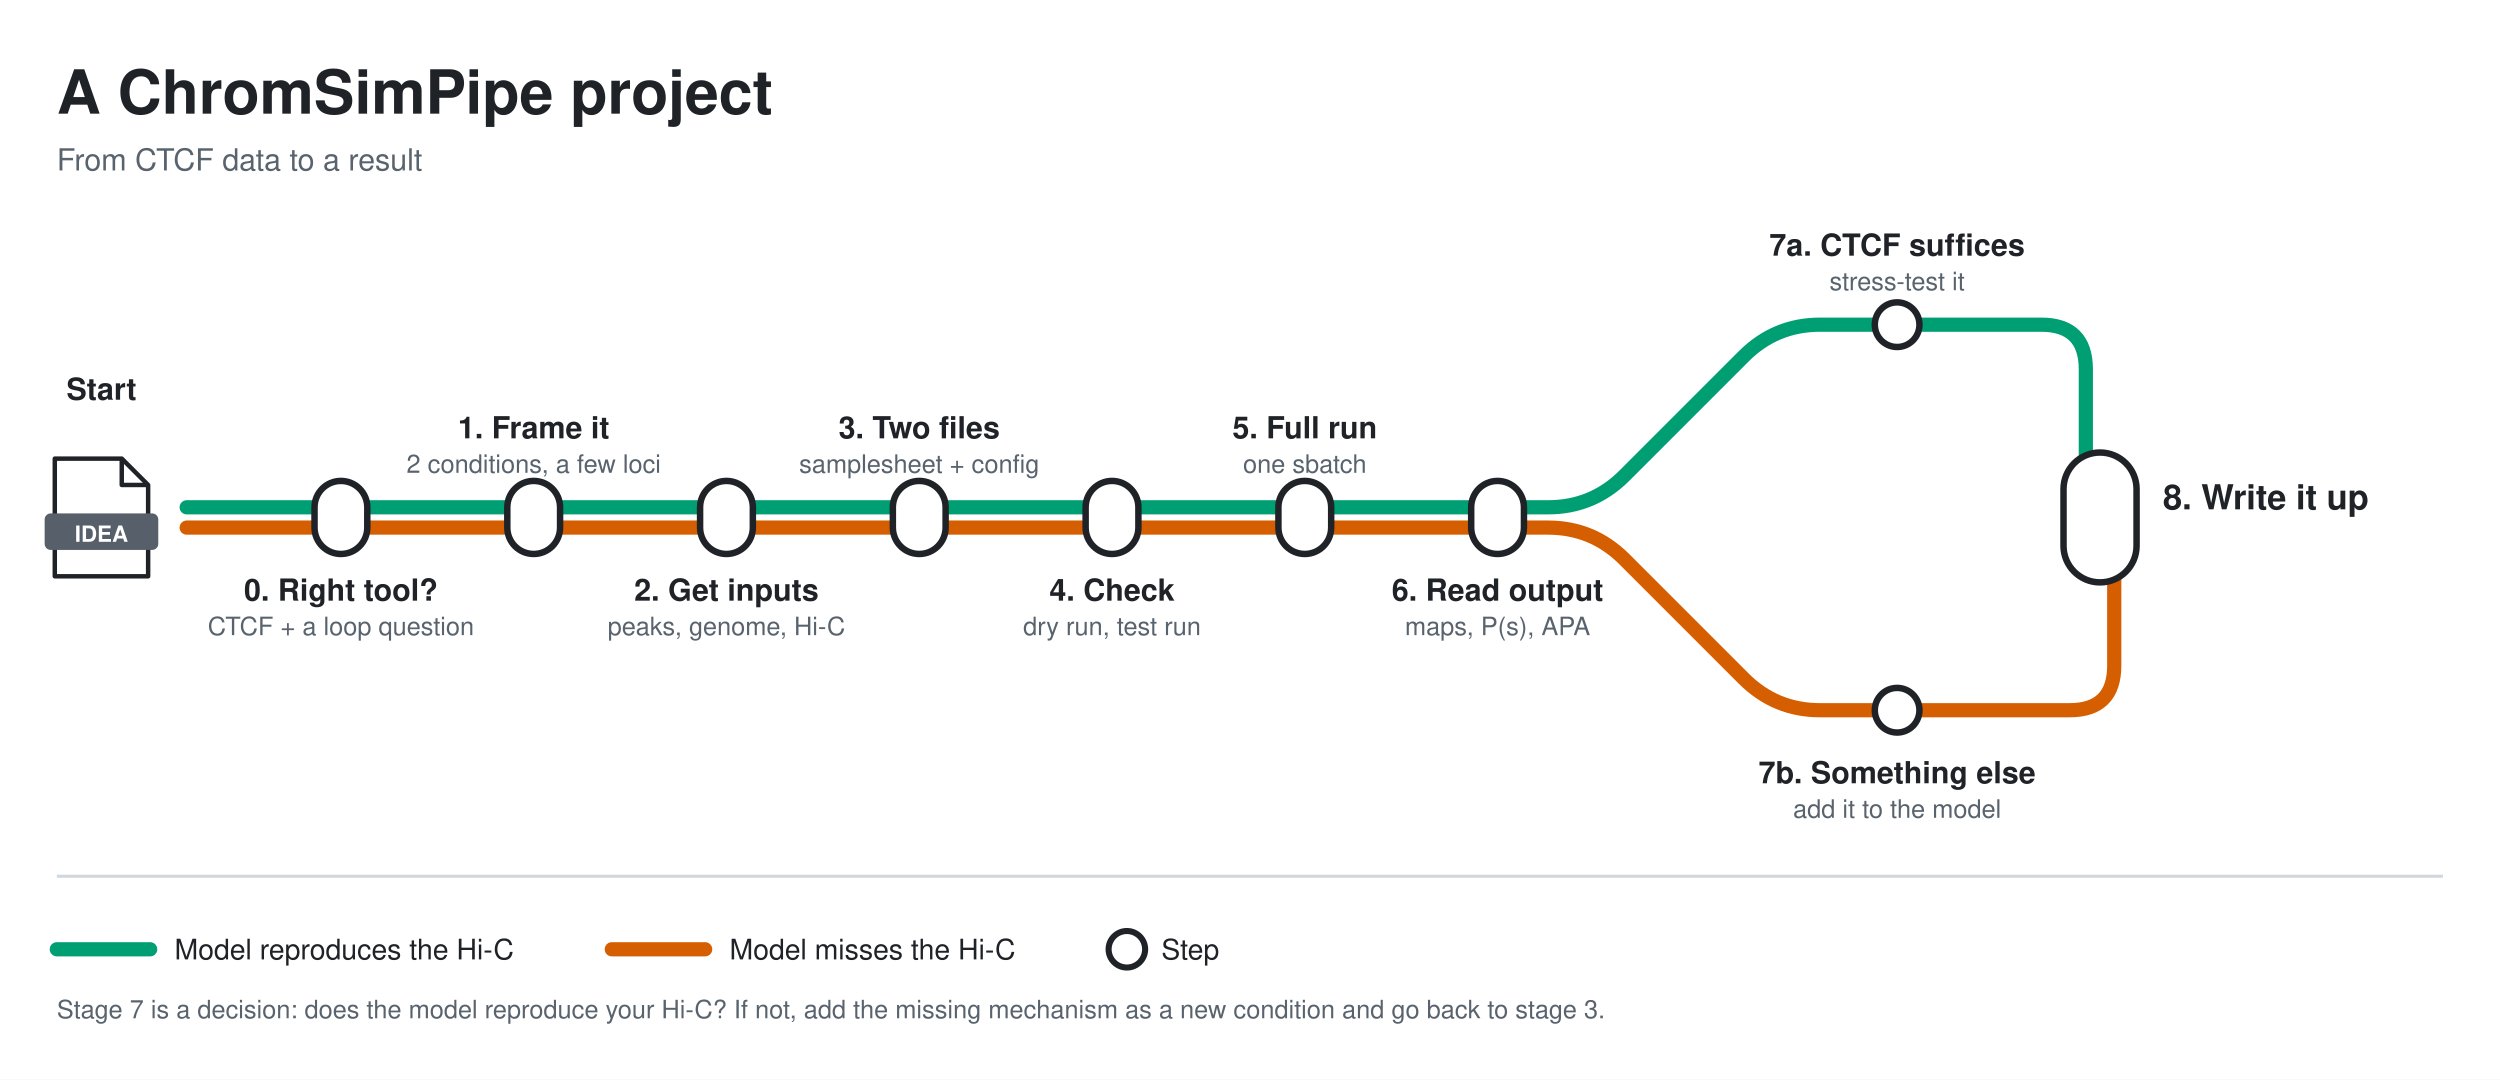
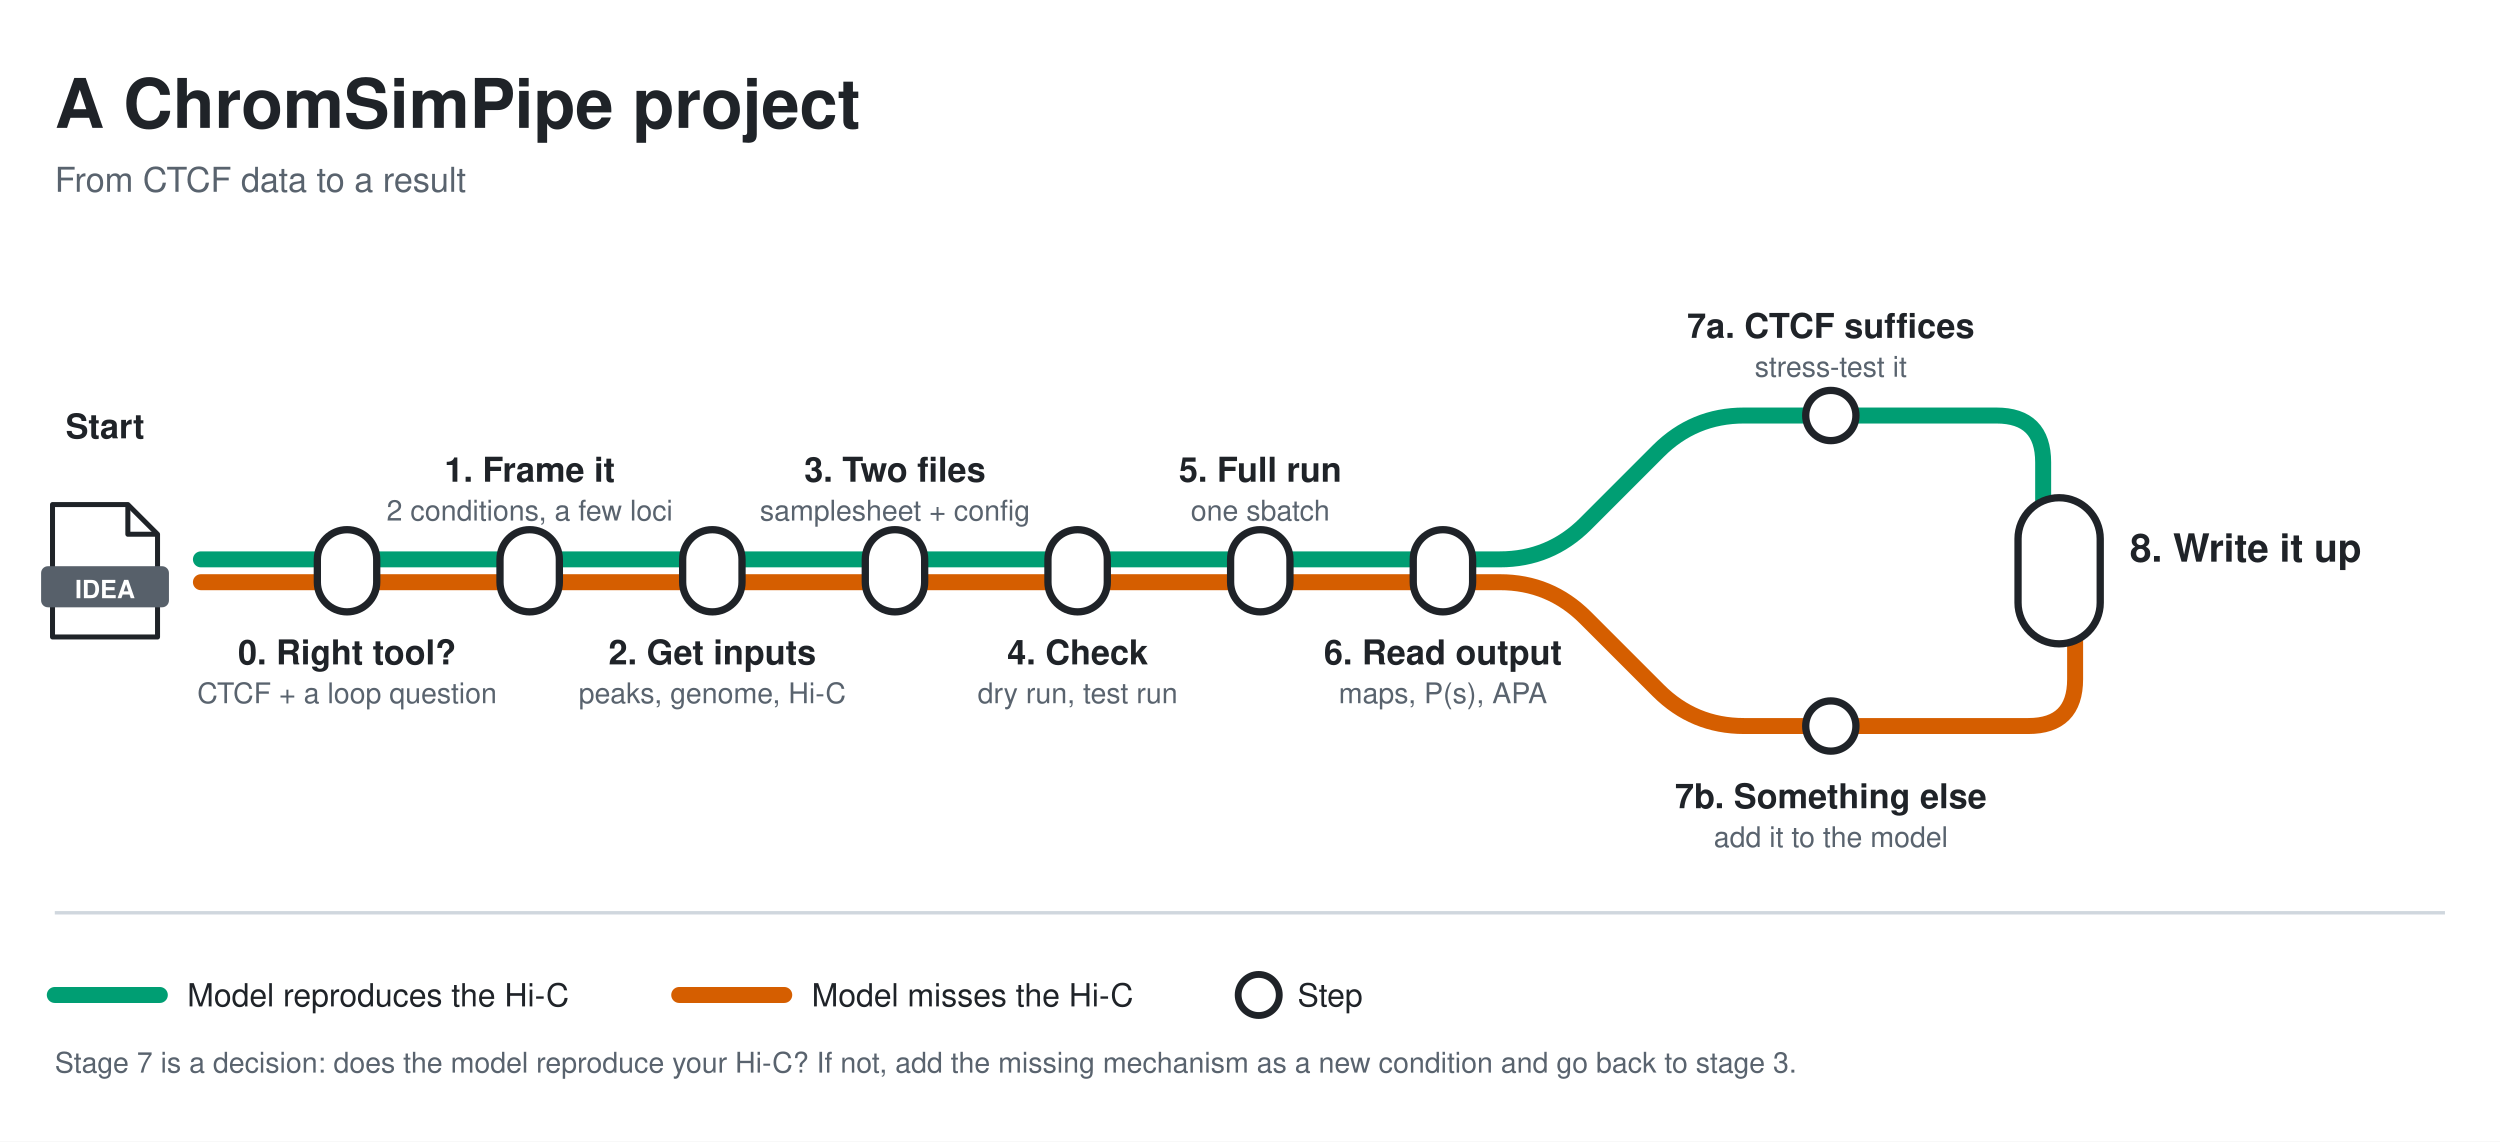
- <svg xmlns="http://www.w3.org/2000/svg" viewBox="0 0 1232 532" width="1232" height="532">
-   <rect width="1232" height="532" fill="#ffffff" />
-   <text x="28.0" y="56.0" font-family="'Helvetica Neue', Helvetica, Arial, sans-serif" font-size="30" font-weight="700" fill="#1f2328" text-anchor="start">A ChromSimPipe project</text>
-   <text x="28.0" y="84.0" font-family="'Helvetica Neue', Helvetica, Arial, sans-serif" font-size="15" font-weight="400" fill="#59636e" text-anchor="start">From CTCF data to a result</text>
-   <path d="M92.0,260.0 L762.9,260.0 Q784.9,260.0 800.5,275.6 L859.3,334.4 Q874.9,350.0 896.9,350.0 L1019.9,350.0 Q1041.9,350.0 1041.9,328.0 L1041.9,282.0" fill="none" stroke="#D55E00" stroke-width="7" stroke-linecap="round" stroke-linejoin="round" />
-   <path d="M92.0,250.0 L762.9,250.0 Q784.9,250.0 800.5,234.4 L859.3,175.6 Q874.9,160.0 896.9,160.0 L1005.9,160.0 Q1027.9,160.0 1027.9,182.0 L1027.9,228.0" fill="none" stroke="#009E73" stroke-width="7" stroke-linecap="round" stroke-linejoin="round" />
-   <rect x="155.0" y="237.0" width="26" height="36.0" rx="13.0" fill="#ffffff" stroke="#1f2328" stroke-width="3.2" />
-   <text x="168.0" y="296.0" font-family="'Helvetica Neue', Helvetica, Arial, sans-serif" font-size="15" font-weight="700" fill="#1f2328" text-anchor="middle">0. Right tool?</text>
-   <text x="168.0" y="313.0" font-family="'Helvetica Neue', Helvetica, Arial, sans-serif" font-size="12.5" font-weight="400" fill="#59636e" text-anchor="middle">CTCF + a loop question</text>
-   <rect x="250.0" y="237.0" width="26" height="36.0" rx="13.0" fill="#ffffff" stroke="#1f2328" stroke-width="3.2" />
-   <text x="263.0" y="216.0" font-family="'Helvetica Neue', Helvetica, Arial, sans-serif" font-size="15" font-weight="700" fill="#1f2328" text-anchor="middle">1. Frame it</text>
-   <text x="263.0" y="233.0" font-family="'Helvetica Neue', Helvetica, Arial, sans-serif" font-size="12.5" font-weight="400" fill="#59636e" text-anchor="middle">2 conditions, a few loci</text>
-   <rect x="345.0" y="237.0" width="26" height="36.0" rx="13.0" fill="#ffffff" stroke="#1f2328" stroke-width="3.2" />
-   <text x="358.0" y="296.0" font-family="'Helvetica Neue', Helvetica, Arial, sans-serif" font-size="15" font-weight="700" fill="#1f2328" text-anchor="middle">2. Get inputs</text>
-   <text x="358.0" y="313.0" font-family="'Helvetica Neue', Helvetica, Arial, sans-serif" font-size="12.5" font-weight="400" fill="#59636e" text-anchor="middle">peaks, genome, Hi-C</text>
-   <rect x="440.0" y="237.0" width="26" height="36.0" rx="13.0" fill="#ffffff" stroke="#1f2328" stroke-width="3.2" />
-   <text x="453.0" y="216.0" font-family="'Helvetica Neue', Helvetica, Arial, sans-serif" font-size="15" font-weight="700" fill="#1f2328" text-anchor="middle">3. Two files</text>
-   <text x="453.0" y="233.0" font-family="'Helvetica Neue', Helvetica, Arial, sans-serif" font-size="12.5" font-weight="400" fill="#59636e" text-anchor="middle">samplesheet + config</text>
-   <rect x="535.0" y="237.0" width="26" height="36.0" rx="13.0" fill="#ffffff" stroke="#1f2328" stroke-width="3.2" />
-   <text x="548.0" y="296.0" font-family="'Helvetica Neue', Helvetica, Arial, sans-serif" font-size="15" font-weight="700" fill="#1f2328" text-anchor="middle">4. Check</text>
-   <text x="548.0" y="313.0" font-family="'Helvetica Neue', Helvetica, Arial, sans-serif" font-size="12.5" font-weight="400" fill="#59636e" text-anchor="middle">dry run, test run</text>
-   <rect x="630.0" y="237.0" width="26" height="36.0" rx="13.0" fill="#ffffff" stroke="#1f2328" stroke-width="3.2" />
-   <text x="643.0" y="216.0" font-family="'Helvetica Neue', Helvetica, Arial, sans-serif" font-size="15" font-weight="700" fill="#1f2328" text-anchor="middle">5. Full run</text>
-   <text x="643.0" y="233.0" font-family="'Helvetica Neue', Helvetica, Arial, sans-serif" font-size="12.5" font-weight="400" fill="#59636e" text-anchor="middle">one sbatch</text>
-   <rect x="725.0" y="237.0" width="26" height="36.0" rx="13.0" fill="#ffffff" stroke="#1f2328" stroke-width="3.2" />
-   <text x="738.0" y="296.0" font-family="'Helvetica Neue', Helvetica, Arial, sans-serif" font-size="15" font-weight="700" fill="#1f2328" text-anchor="middle">6. Read output</text>
-   <text x="738.0" y="313.0" font-family="'Helvetica Neue', Helvetica, Arial, sans-serif" font-size="12.5" font-weight="400" fill="#59636e" text-anchor="middle">maps, P(s), APA</text>
-   <circle cx="934.9" cy="160.0" r="11" fill="#ffffff" stroke="#1f2328" stroke-width="3.2" />
-   <text x="934.9" y="126.0" font-family="'Helvetica Neue', Helvetica, Arial, sans-serif" font-size="15" font-weight="700" fill="#1f2328" text-anchor="middle">7a. CTCF suffices</text>
-   <text x="934.9" y="143.0" font-family="'Helvetica Neue', Helvetica, Arial, sans-serif" font-size="12.5" font-weight="400" fill="#59636e" text-anchor="middle">stress-test it</text>
-   <circle cx="934.9" cy="350.0" r="11" fill="#ffffff" stroke="#1f2328" stroke-width="3.2" />
-   <text x="934.9" y="386.0" font-family="'Helvetica Neue', Helvetica, Arial, sans-serif" font-size="15" font-weight="700" fill="#1f2328" text-anchor="middle">7b. Something else</text>
-   <text x="934.9" y="403.0" font-family="'Helvetica Neue', Helvetica, Arial, sans-serif" font-size="12.5" font-weight="400" fill="#59636e" text-anchor="middle">add it to the model</text>
-   <rect x="1016.9" y="223.0" width="36" height="64.0" rx="18.0" fill="#ffffff" stroke="#1f2328" stroke-width="3.2" />
-   <text x="1065.9" y="251.0" font-family="'Helvetica Neue', Helvetica, Arial, sans-serif" font-size="17" font-weight="700" fill="#1f2328" text-anchor="start">8. Write it up</text>
-   <path d="M27.0,226.0 H60.0 L73.0,239.0 V284.0 H27.0 Z" fill="#ffffff" stroke="#1f2328" stroke-width="2.2" stroke-linejoin="round" />
-   <path d="M60.0,226.0 V239.0 H73.0" fill="none" stroke="#1f2328" stroke-width="2.2" stroke-linejoin="round" />
-   <rect x="22.0" y="253.0" width="56.0" height="18" rx="3" fill="#57606a" />
-   <text x="50.0" y="267.0" font-family="'Helvetica Neue', Helvetica, Arial, sans-serif" font-size="11" font-weight="700" fill="#ffffff" text-anchor="middle">IDEA</text>
-   <text x="50.0" y="197.0" font-family="'Helvetica Neue', Helvetica, Arial, sans-serif" font-size="15" font-weight="700" fill="#1f2328" text-anchor="middle">Start</text>
-   <line x1="28" y1="431.8" x2="1203.9" y2="431.8" stroke="#d0d7de" stroke-width="1.5" />
-   <line x1="28" y1="467.8" x2="74" y2="467.8" stroke="#009E73" stroke-width="7" stroke-linecap="round" />
-   <text x="86.0" y="472.8" font-family="'Helvetica Neue', Helvetica, Arial, sans-serif" font-size="14" font-weight="400" fill="#1f2328" text-anchor="start">Model reproduces the Hi-C</text>
-   <line x1="301.5" y1="467.8" x2="347.5" y2="467.8" stroke="#D55E00" stroke-width="7" stroke-linecap="round" />
-   <text x="359.5" y="472.8" font-family="'Helvetica Neue', Helvetica, Arial, sans-serif" font-size="14" font-weight="400" fill="#1f2328" text-anchor="start">Model misses the Hi-C</text>
-   <circle cx="555.32" cy="467.8" r="9" fill="#ffffff" stroke="#1f2328" stroke-width="3" />
-   <text x="572.3" y="472.8" font-family="'Helvetica Neue', Helvetica, Arial, sans-serif" font-size="14" font-weight="400" fill="#1f2328" text-anchor="start">Step</text>
-   <text x="28.0" y="501.8" font-family="'Helvetica Neue', Helvetica, Arial, sans-serif" font-size="12.5" font-weight="400" fill="#59636e" text-anchor="start">Stage 7 is a decision: does the model reproduce your Hi-C? If not, add the missing mechanism as a new condition and go back to stage 3.</text>
+ <svg xmlns="http://www.w3.org/2000/svg" viewBox="0 0 1095 500" width="1095" height="500">
+   <rect width="1095" height="500" fill="#ffffff" />
+   <text x="24.0" y="56.0" font-family="'Helvetica Neue', Helvetica, Arial, sans-serif" font-size="30" font-weight="700" fill="#1f2328" text-anchor="start">A ChromSimPipe project</text>
+   <text x="24.0" y="84.0" font-family="'Helvetica Neue', Helvetica, Arial, sans-serif" font-size="15" font-weight="400" fill="#59636e" text-anchor="start">From CTCF data to a result</text>
+   <path d="M88.0,255.0 L656.9,255.0 Q678.9,255.0 694.5,270.6 L726.3,302.4 Q741.9,318.0 763.9,318.0 L888.4,318.0 Q908.9,318.0 908.9,297.5 L908.9,277.0" fill="none" stroke="#D55E00" stroke-width="7" stroke-linecap="round" stroke-linejoin="round" />
+   <path d="M88.0,245.0 L656.9,245.0 Q678.9,245.0 694.5,229.4 L726.3,197.6 Q741.9,182.0 763.9,182.0 L874.4,182.0 Q894.9,182.0 894.9,202.5 L894.9,223.0" fill="none" stroke="#009E73" stroke-width="7" stroke-linecap="round" stroke-linejoin="round" />
+   <rect x="139.0" y="232.0" width="26" height="36.0" rx="13.0" fill="#ffffff" stroke="#1f2328" stroke-width="3.2" />
+   <text x="152.0" y="291.0" font-family="'Helvetica Neue', Helvetica, Arial, sans-serif" font-size="15" font-weight="700" fill="#1f2328" text-anchor="middle">0. Right tool?</text>
+   <text x="152.0" y="308.0" font-family="'Helvetica Neue', Helvetica, Arial, sans-serif" font-size="12.5" font-weight="400" fill="#59636e" text-anchor="middle">CTCF + a loop question</text>
+   <rect x="219.0" y="232.0" width="26" height="36.0" rx="13.0" fill="#ffffff" stroke="#1f2328" stroke-width="3.2" />
+   <text x="232.0" y="211.0" font-family="'Helvetica Neue', Helvetica, Arial, sans-serif" font-size="15" font-weight="700" fill="#1f2328" text-anchor="middle">1. Frame it</text>
+   <text x="232.0" y="228.0" font-family="'Helvetica Neue', Helvetica, Arial, sans-serif" font-size="12.5" font-weight="400" fill="#59636e" text-anchor="middle">2 conditions, a few loci</text>
+   <rect x="299.0" y="232.0" width="26" height="36.0" rx="13.0" fill="#ffffff" stroke="#1f2328" stroke-width="3.2" />
+   <text x="312.0" y="291.0" font-family="'Helvetica Neue', Helvetica, Arial, sans-serif" font-size="15" font-weight="700" fill="#1f2328" text-anchor="middle">2. Get inputs</text>
+   <text x="312.0" y="308.0" font-family="'Helvetica Neue', Helvetica, Arial, sans-serif" font-size="12.5" font-weight="400" fill="#59636e" text-anchor="middle">peaks, genome, Hi-C</text>
+   <rect x="379.0" y="232.0" width="26" height="36.0" rx="13.0" fill="#ffffff" stroke="#1f2328" stroke-width="3.2" />
+   <text x="392.0" y="211.0" font-family="'Helvetica Neue', Helvetica, Arial, sans-serif" font-size="15" font-weight="700" fill="#1f2328" text-anchor="middle">3. Two files</text>
+   <text x="392.0" y="228.0" font-family="'Helvetica Neue', Helvetica, Arial, sans-serif" font-size="12.5" font-weight="400" fill="#59636e" text-anchor="middle">samplesheet + config</text>
+   <rect x="459.0" y="232.0" width="26" height="36.0" rx="13.0" fill="#ffffff" stroke="#1f2328" stroke-width="3.2" />
+   <text x="472.0" y="291.0" font-family="'Helvetica Neue', Helvetica, Arial, sans-serif" font-size="15" font-weight="700" fill="#1f2328" text-anchor="middle">4. Check</text>
+   <text x="472.0" y="308.0" font-family="'Helvetica Neue', Helvetica, Arial, sans-serif" font-size="12.5" font-weight="400" fill="#59636e" text-anchor="middle">dry run, test run</text>
+   <rect x="539.0" y="232.0" width="26" height="36.0" rx="13.0" fill="#ffffff" stroke="#1f2328" stroke-width="3.2" />
+   <text x="552.0" y="211.0" font-family="'Helvetica Neue', Helvetica, Arial, sans-serif" font-size="15" font-weight="700" fill="#1f2328" text-anchor="middle">5. Full run</text>
+   <text x="552.0" y="228.0" font-family="'Helvetica Neue', Helvetica, Arial, sans-serif" font-size="12.5" font-weight="400" fill="#59636e" text-anchor="middle">one sbatch</text>
+   <rect x="619.0" y="232.0" width="26" height="36.0" rx="13.0" fill="#ffffff" stroke="#1f2328" stroke-width="3.2" />
+   <text x="632.0" y="291.0" font-family="'Helvetica Neue', Helvetica, Arial, sans-serif" font-size="15" font-weight="700" fill="#1f2328" text-anchor="middle">6. Read output</text>
+   <text x="632.0" y="308.0" font-family="'Helvetica Neue', Helvetica, Arial, sans-serif" font-size="12.5" font-weight="400" fill="#59636e" text-anchor="middle">maps, P(s), APA</text>
+   <circle cx="801.9" cy="182.0" r="11" fill="#ffffff" stroke="#1f2328" stroke-width="3.2" />
+   <text x="801.9" y="148.0" font-family="'Helvetica Neue', Helvetica, Arial, sans-serif" font-size="15" font-weight="700" fill="#1f2328" text-anchor="middle">7a. CTCF suffices</text>
+   <text x="801.9" y="165.0" font-family="'Helvetica Neue', Helvetica, Arial, sans-serif" font-size="12.5" font-weight="400" fill="#59636e" text-anchor="middle">stress-test it</text>
+   <circle cx="801.9" cy="318.0" r="11" fill="#ffffff" stroke="#1f2328" stroke-width="3.2" />
+   <text x="801.9" y="354.0" font-family="'Helvetica Neue', Helvetica, Arial, sans-serif" font-size="15" font-weight="700" fill="#1f2328" text-anchor="middle">7b. Something else</text>
+   <text x="801.9" y="371.0" font-family="'Helvetica Neue', Helvetica, Arial, sans-serif" font-size="12.5" font-weight="400" fill="#59636e" text-anchor="middle">add it to the model</text>
+   <rect x="883.9" y="218.0" width="36" height="64.0" rx="18.0" fill="#ffffff" stroke="#1f2328" stroke-width="3.2" />
+   <text x="932.9" y="246.0" font-family="'Helvetica Neue', Helvetica, Arial, sans-serif" font-size="17" font-weight="700" fill="#1f2328" text-anchor="start">8. Write it up</text>
+   <path d="M23.0,221.0 H56.0 L69.0,234.0 V279.0 H23.0 Z" fill="#ffffff" stroke="#1f2328" stroke-width="2.2" stroke-linejoin="round" />
+   <path d="M56.0,221.0 V234.0 H69.0" fill="none" stroke="#1f2328" stroke-width="2.2" stroke-linejoin="round" />
+   <rect x="18.0" y="248.0" width="56.0" height="18" rx="3" fill="#57606a" />
+   <text x="46.0" y="262.0" font-family="'Helvetica Neue', Helvetica, Arial, sans-serif" font-size="11" font-weight="700" fill="#ffffff" text-anchor="middle">IDEA</text>
+   <text x="46.0" y="192.0" font-family="'Helvetica Neue', Helvetica, Arial, sans-serif" font-size="15" font-weight="700" fill="#1f2328" text-anchor="middle">Start</text>
+   <line x1="24" y1="399.8" x2="1070.9" y2="399.8" stroke="#d0d7de" stroke-width="1.5" />
+   <line x1="24" y1="435.8" x2="70" y2="435.8" stroke="#009E73" stroke-width="7" stroke-linecap="round" />
+   <text x="82.0" y="440.8" font-family="'Helvetica Neue', Helvetica, Arial, sans-serif" font-size="14" font-weight="400" fill="#1f2328" text-anchor="start">Model reproduces the Hi-C</text>
+   <line x1="297.5" y1="435.8" x2="343.5" y2="435.8" stroke="#D55E00" stroke-width="7" stroke-linecap="round" />
+   <text x="355.5" y="440.8" font-family="'Helvetica Neue', Helvetica, Arial, sans-serif" font-size="14" font-weight="400" fill="#1f2328" text-anchor="start">Model misses the Hi-C</text>
+   <circle cx="551.32" cy="435.8" r="9" fill="#ffffff" stroke="#1f2328" stroke-width="3" />
+   <text x="568.3" y="440.8" font-family="'Helvetica Neue', Helvetica, Arial, sans-serif" font-size="14" font-weight="400" fill="#1f2328" text-anchor="start">Step</text>
+   <text x="24.0" y="469.8" font-family="'Helvetica Neue', Helvetica, Arial, sans-serif" font-size="12.5" font-weight="400" fill="#59636e" text-anchor="start">Stage 7 is a decision: does the model reproduce your Hi-C? If not, add the missing mechanism as a new condition and go back to stage 3.</text>
</svg>
